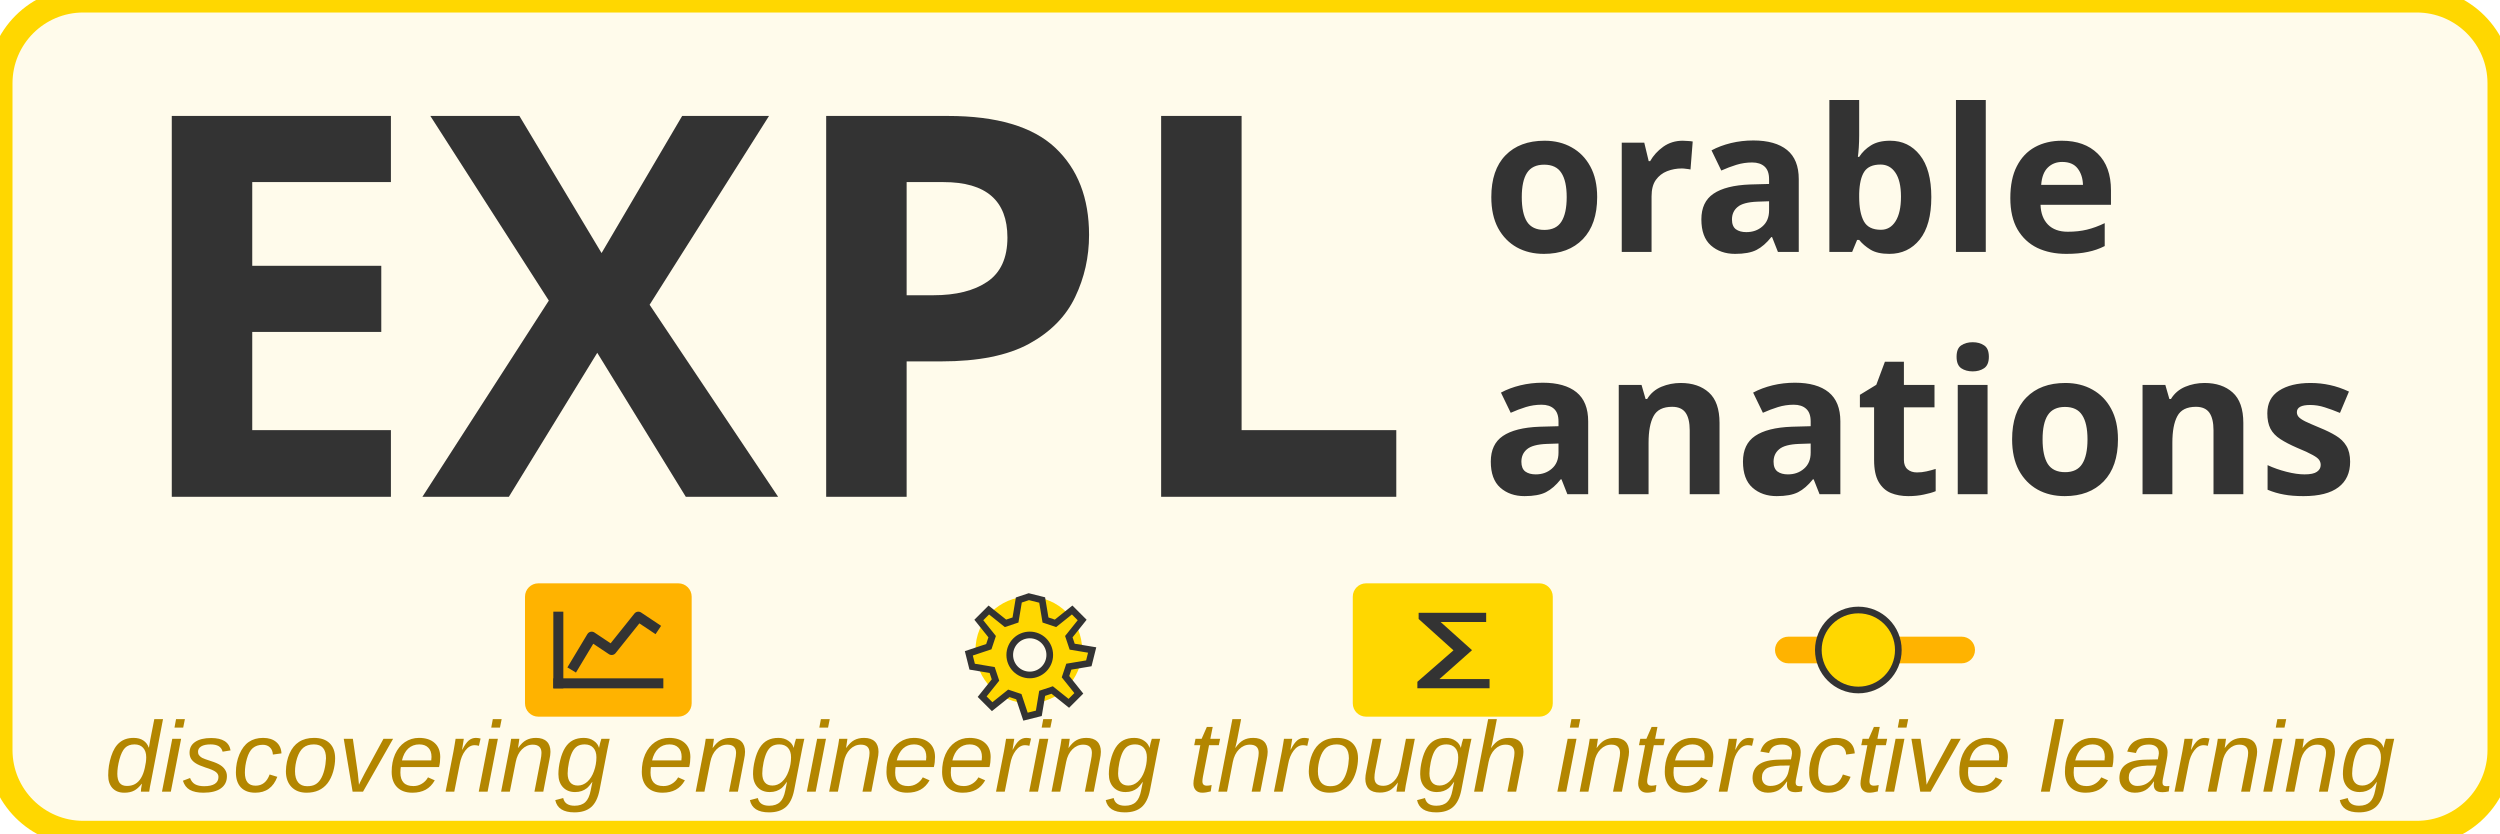
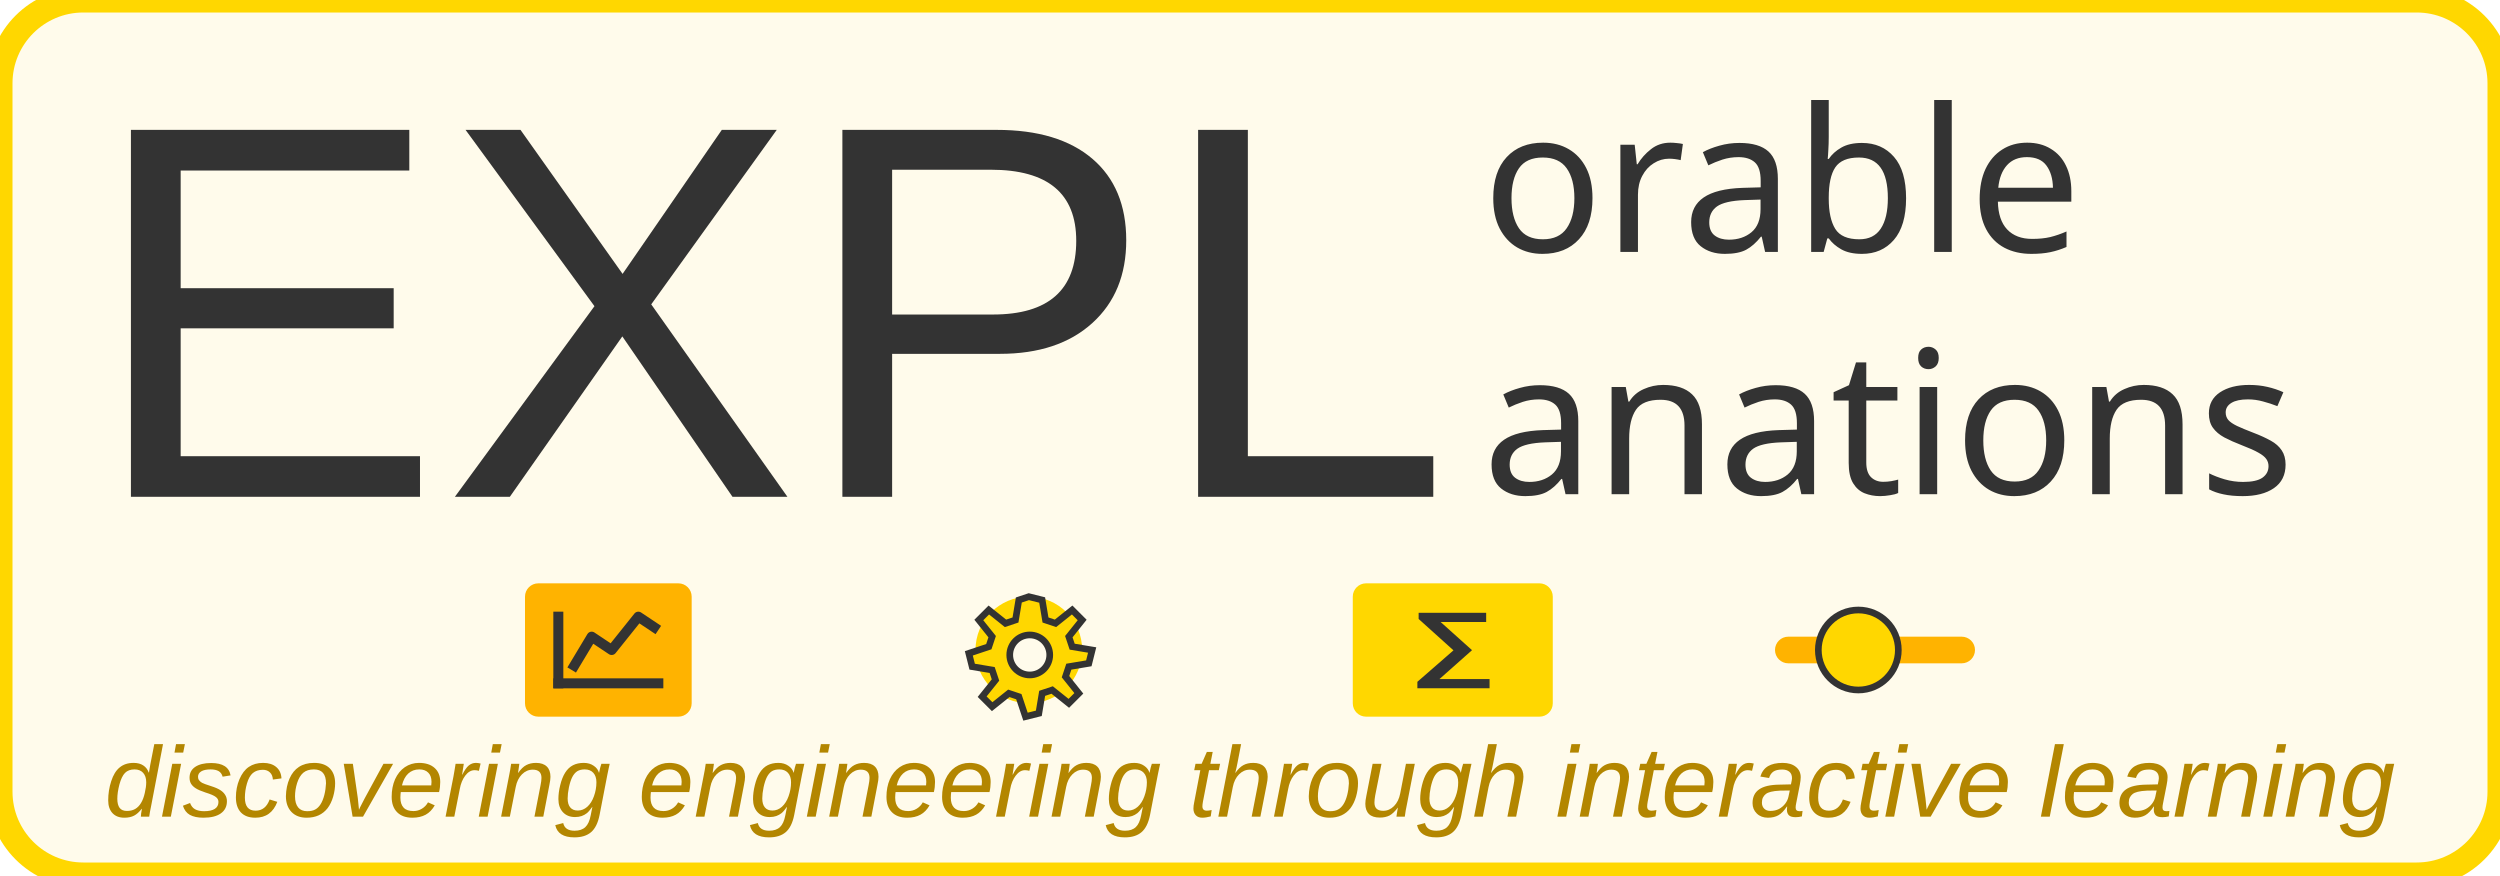
- <svg xmlns="http://www.w3.org/2000/svg" viewBox="0 0 300 100" version="1.1" id="svg938">
+ <svg xmlns="http://www.w3.org/2000/svg" viewBox="0 0 300 105" version="1.1" id="svg938">
  <defs id="defs942" />
-   <rect width="300" height="100" rx="10" ry="10" fill="#fffbeb" id="rect900" x="0" y="0" />
-   <text x="92.29" y="59.618" font-family="Arial, sans-serif" font-size="24px" font-weight="bold" text-anchor="middle" font-variant="small-caps" fill="#333333" id="text902" style="font-size:64px">
-     <tspan style="font-style:normal;font-variant:normal;font-weight:bold;font-stretch:normal;font-family:Chalkduster;-inkscape-font-specification:'Chalkduster Bold';fill:#333333;fill-opacity:1" id="tspan43117">EXPL</tspan>
+   <rect width="300" height="105" rx="10" ry="10" fill="#fffbeb" id="rect900" x="0" y="0" />
+   <text x="92.29" y="59.618" font-family="'Permanent Marker', Arial, sans-serif" font-size="24px" font-weight="bold" text-anchor="middle" font-variant="small-caps" fill="#333333" id="text902" style="font-size:64px">
+     <tspan style="font-style:normal;font-variant:normal;font-weight:normal;font-stretch:normal;font-family:'Permanent Marker', Arial, sans-serif;-inkscape-font-specification:'Permanent Marker';fill:#333333;fill-opacity:1" id="tspan43117">EXPL</tspan>
  </text>
  <g transform="matrix(0.8,0,0,0.8,63,70)" id="g912">
    <rect x="0" y="0" width="25" height="20" fill="#ffb300" rx="2" ry="2" id="rect904" />
    <line x1="5" y1="5" x2="5" y2="15" stroke="#333333" stroke-width="1.5" id="line906" style="stroke-linecap:square" />
    <line x1="5" y1="15" x2="20" y2="15" stroke="#333333" stroke-width="1.5" id="line908" style="stroke-width:1.502;stroke-linecap:square;stroke-linejoin:round;stroke-miterlimit:4;stroke-dasharray:none" />
    <path d="m 7,13 3,-5 3,2 4,-5 3,2" fill="none" stroke="#333333" stroke-width="1.5" stroke-linejoin="round" id="path910" />
  </g>
  <g transform="matrix(0.8,0,0,0.8,113.059,70)" id="g920">
    <circle cx="13" cy="10" r="8" fill="#ffd700" id="circle914" />
    <path d="m 13,2 2,0.5 0.5,3 L 17,6 19.5,4 21,5.5 19,8 l 0.5,1.5 3,0.5 -0.5,2 -3,0.5 -0.5,1.5 2,2.5 -1.5,1.5 -2.5,-2 -1.5,0.5 -0.5,3 -2,0.5 -1,-3 L 10,16.5 7.5,18.5 6,17 8,14.5 7.5,13 4.5,12.5 4,10.5 7,9.5 7.5,8 5.5,5.5 7,4 9.5,6 11,5.5 l 0.5,-3 z" fill="#ffd700" stroke="#333333" stroke-width="1" id="path916" />
    <circle cx="13.139" cy="10.743" r="3" fill="#fffbeb" stroke="#333333" stroke-width="1" id="circle918" />
  </g>
  <g transform="matrix(0.8,0,0,0.8,162.3333,70)" id="g926">
    <rect x="0" y="0" width="30" height="20" fill="#ffd700" rx="2" ry="2" id="rect922" />
    <text x="12.388" y="15.727" font-family="Arial, sans-serif" font-size="15.084px" font-weight="bold" text-anchor="middle" fill="#333333" id="text924" style="stroke-width:1.188;stroke-miterlimit:4;stroke-dasharray:none;paint-order:stroke fill markers" transform="scale(1.211692,0.825292)">∑</text>
  </g>
  <g transform="matrix(0.8,0,0,0.8,213,70)" id="g932">
    <rect x="0" y="8" width="30" height="4" fill="#ffb300" rx="2" ry="2" id="rect928" />
    <circle cx="12.5" cy="10" r="6" fill="#ffd700" stroke="#333333" stroke-width="1" id="circle930" />
  </g>
-   <text x="150" y="95" font-family="Arial, sans-serif" font-size="12" text-anchor="middle" font-style="italic" fill="#b38600" id="text934">
+   <text x="150" y="98" font-family="Arial, sans-serif" font-size="12" text-anchor="middle" font-style="italic" fill="#b38600" id="text934">
    discovering engineering through interactive learning
  </text>
-   <rect width="300" height="100" rx="10" ry="10" fill="none" stroke="#ffd700" stroke-width="3" id="rect936" />
-   <text xml:space="preserve" style="font-style:normal;font-weight:normal;font-size:24px;line-height:1.2;font-family:sans-serif;fill:#000000;fill-opacity:1;stroke:none" x="177.878" y="30.229" id="text12000">
-     <tspan id="tspan11998" x="177.878" y="30.229" style="font-style:normal;font-variant:normal;font-weight:bold;font-stretch:normal;font-size:24px;font-family:Chalkduster;-inkscape-font-specification:'Chalkduster Bold';fill:#333333">orable</tspan>
-     <tspan x="177.878" y="59.3" id="tspan13370" style="font-style:normal;font-variant:normal;font-weight:bold;font-stretch:normal;font-size:24px;font-family:Chalkduster;-inkscape-font-specification:'Chalkduster Bold';fill:#333333">anations</tspan>
+   <rect width="300" height="105" rx="10" ry="10" fill="none" stroke="#ffd700" stroke-width="3" id="rect936" />
+   <text xml:space="preserve" style="font-style:normal;font-weight:normal;font-size:24px;line-height:1.2;font-family:'Permanent Marker', sans-serif;fill:#000000;fill-opacity:1;stroke:none" x="177.878" y="30.229" id="text12000">
+     <tspan id="tspan11998" x="177.878" y="30.229" style="font-style:normal;font-variant:normal;font-weight:normal;font-stretch:normal;font-size:24px;font-family:'Permanent Marker', sans-serif;-inkscape-font-specification:'Permanent Marker';fill:#333333">orable</tspan>
+     <tspan x="177.878" y="59.3" id="tspan13370" style="font-style:normal;font-variant:normal;font-weight:normal;font-stretch:normal;font-size:24px;font-family:'Permanent Marker', sans-serif;-inkscape-font-specification:'Permanent Marker';fill:#333333">anations</tspan>
  </text>
</svg>
